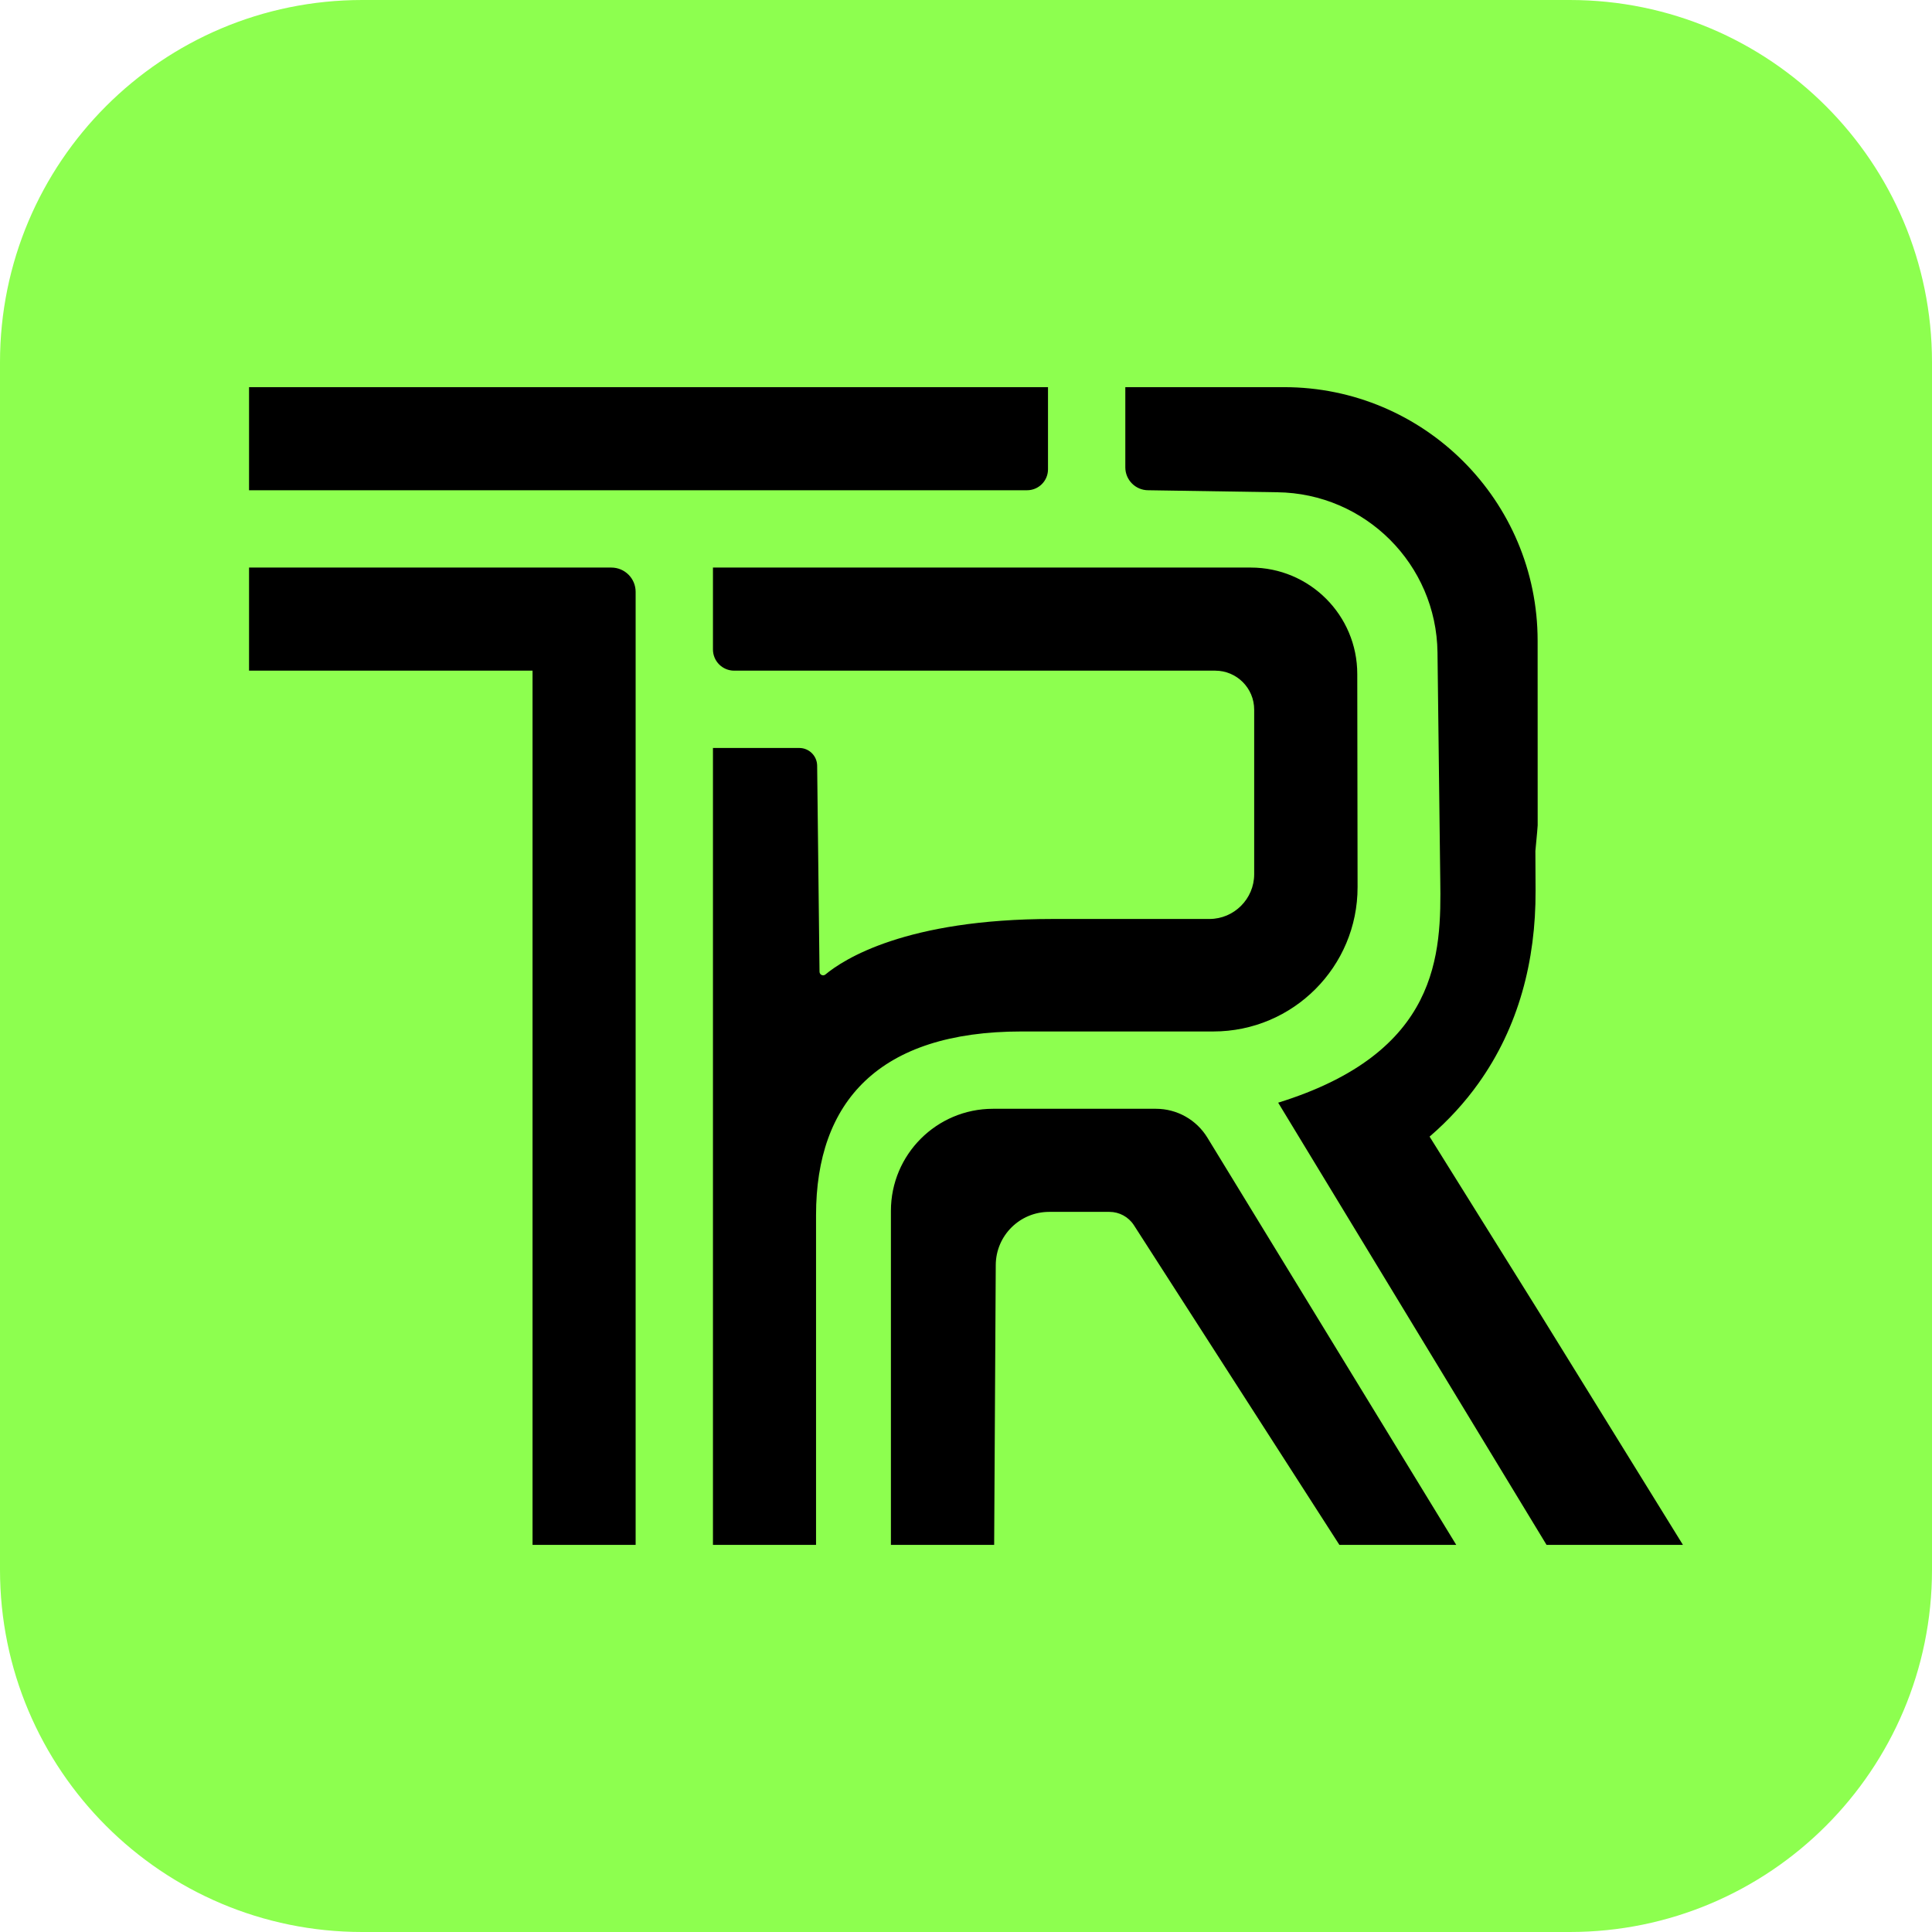
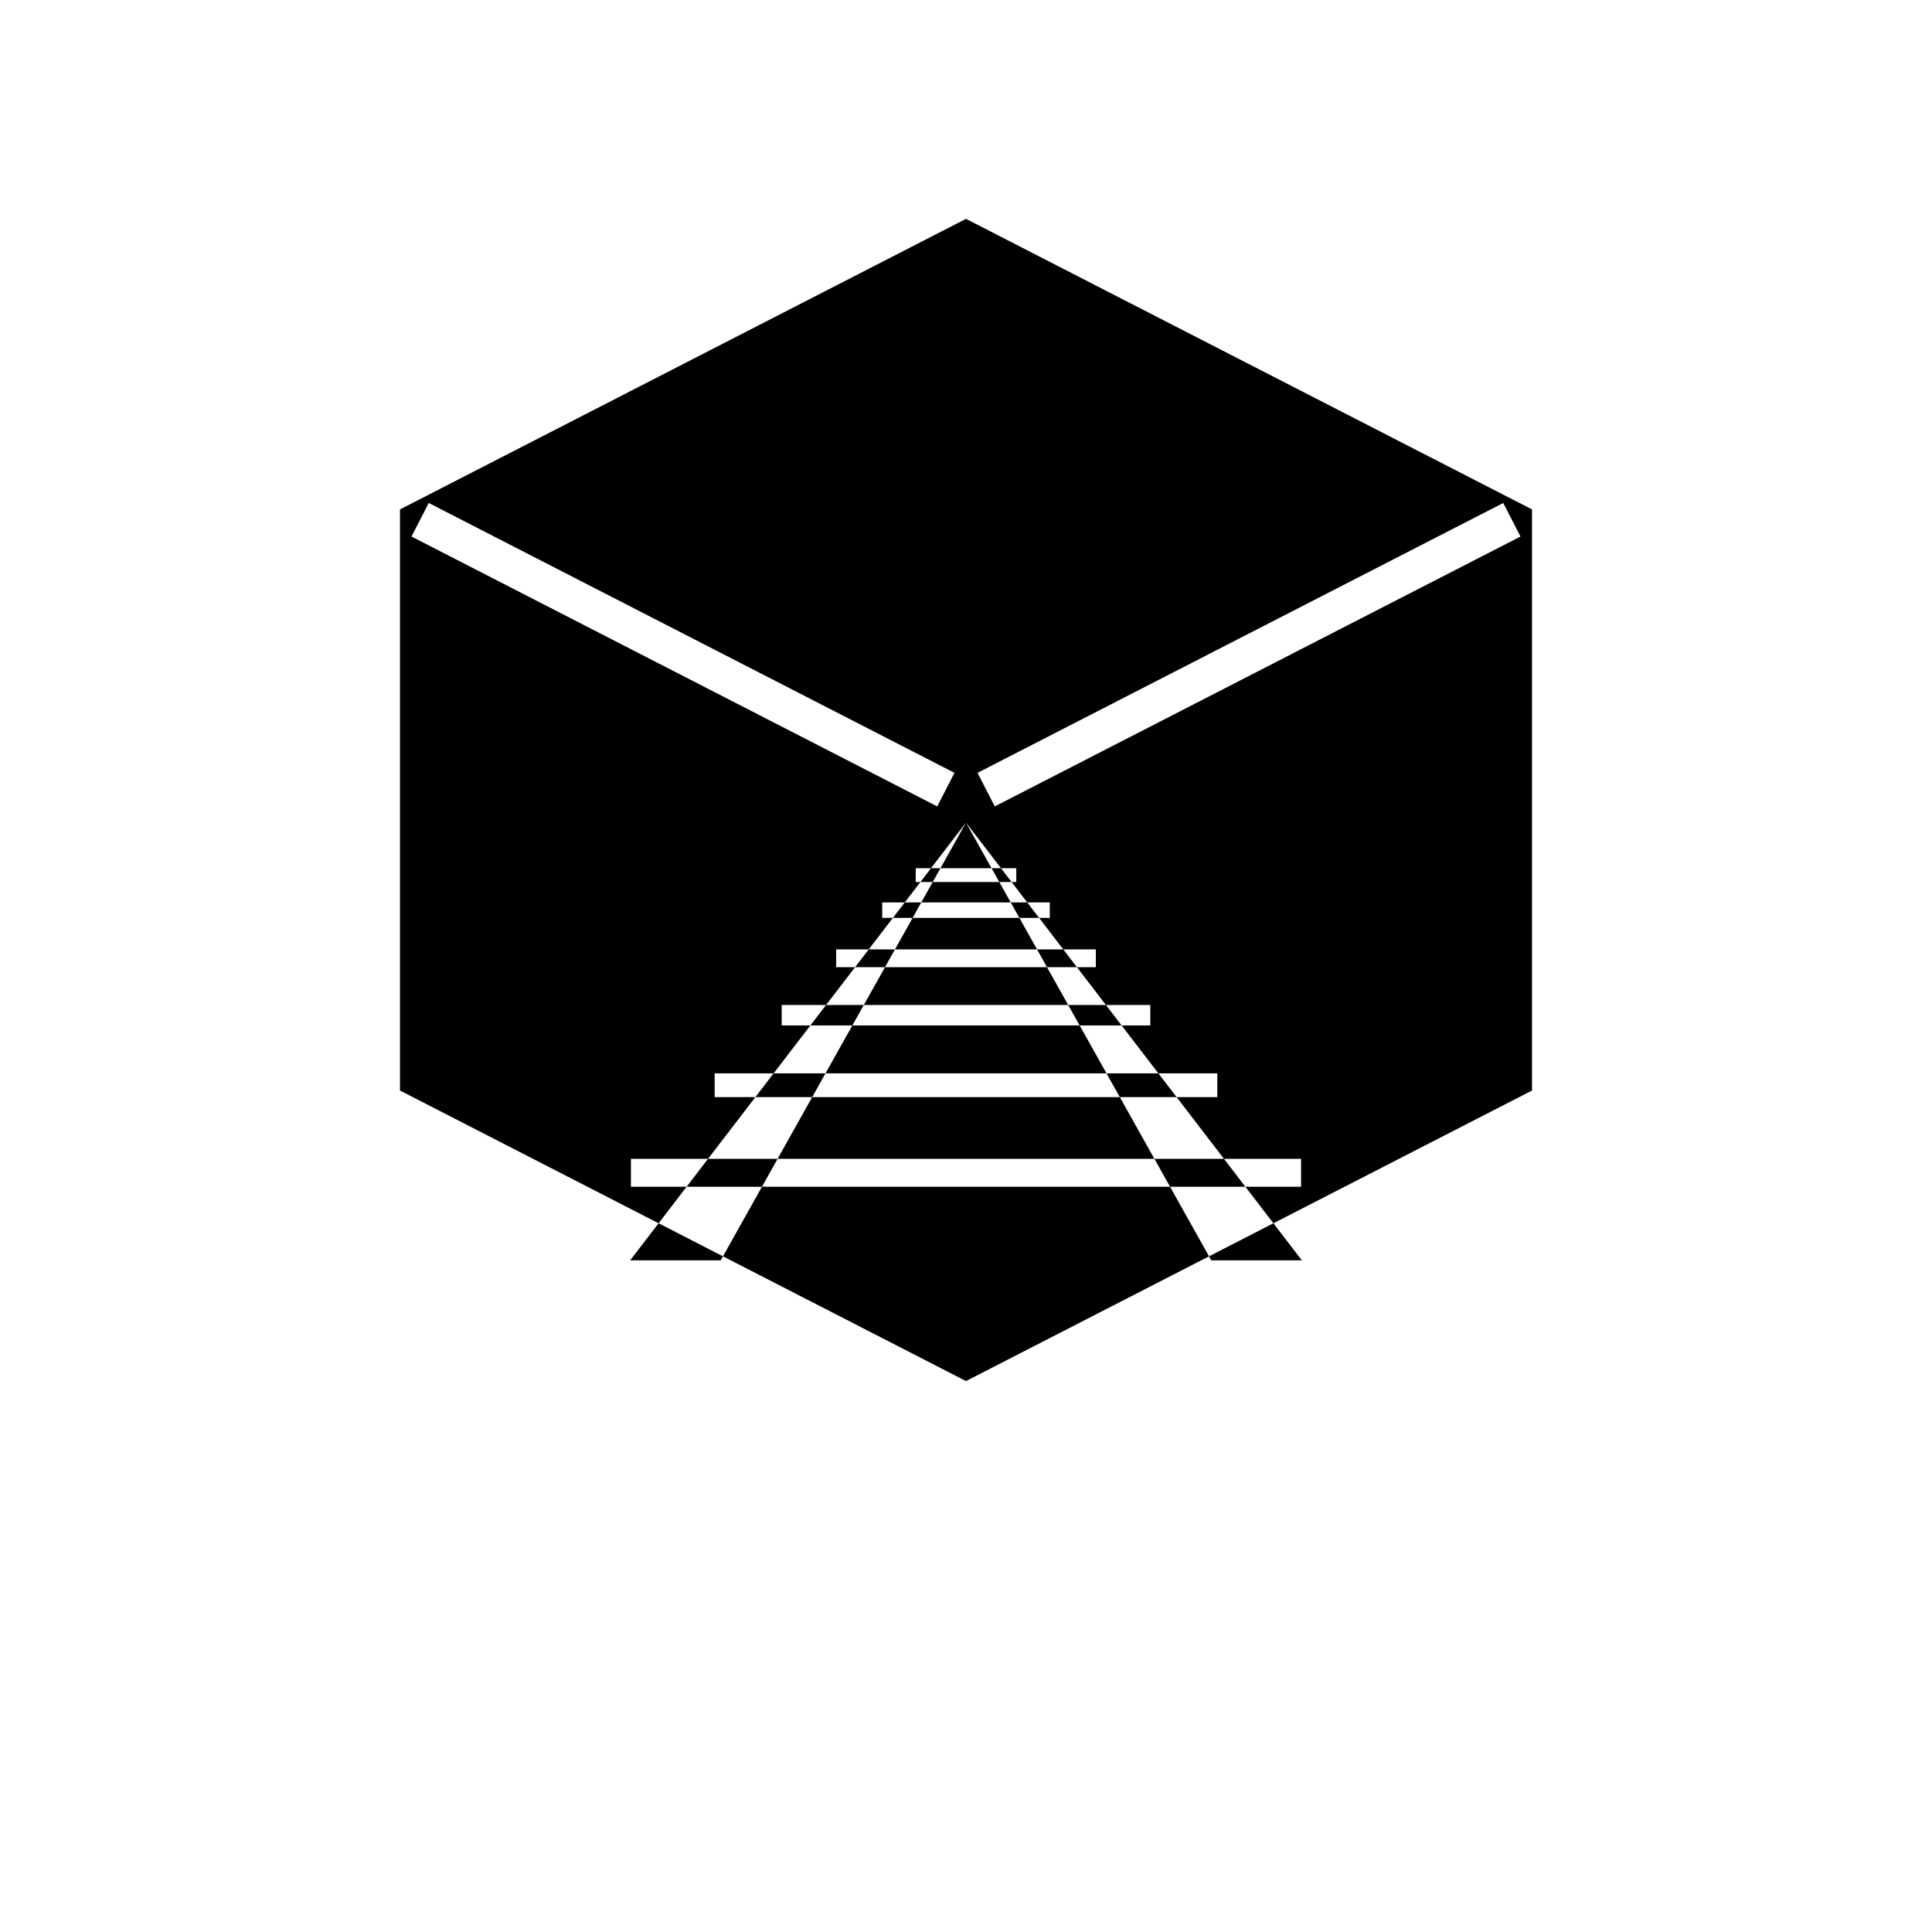
- <svg xmlns="http://www.w3.org/2000/svg" viewBox="0 0 512 512">
-   <rect width="512" height="512" rx="96" fill="#8dff4f" />
-   <g transform="translate(66 102.6) scale(0.683)" fill="#000">
-     <path d="m 460.1 294.06 l -2.04 -3.26 c 7.4 -6.37 13.71 -13.31 18.99 -20.72 c 15.49 -21.7 22.25 -47.43 22.13 -74.72 l -0.07 -15.38 c 0.64 -6.21 0.89 -9.98 0.89 -9.98 l -0.02 -71.65 c -0.02 -54.32 -44.07 -98.35 -98.39 -98.35 h -61.59 v 31.11 c 0 4.91 3.98 8.89 8.89 8.89 l 50.02 0.78 c 34.18 0.39 61.81 27.98 62.22 62.17 l 1.07 88.19 c 0.43 28.75 -0.16 67.01 -62.89 86.49 l 104.13 171.57 h 52.92 l -55.98 -90.56 Z m -85.96 -44.06 c 30.95 0 56.02 -25.11 55.98 -56.05 l -0.12 -82.65 c 0 -22.81 -18.49 -41.3 -41.3 -41.3 h -208.7 v 31.775 c 0 4.543 3.682 8.225 8.225 8.225 h 186.645 c 8.356 0 15.13 6.774 15.13 15.13 v 63.87 c 0 9.542 -7.808 17.35 -17.35 17.35 h -60.79 c -57.12 0 -81.27 15.75 -88.22 21.54 c -0.9 0.76 -2.28 0.12 -2.29 -1.07 l -0.921 -79.961 c -0.044 -3.801 -3.138 -6.859 -6.938 -6.859 h -33.491 v 309.2 h 40 v -127.96 c 0 -43.97 24.37 -71.24 79.74 -71.24 Z m -233.57 -180 h -140.57 v 40 h 110 v 339.2 h 40 v -369.77 c 0 -5.21 -4.22 -9.43 -9.43 -9.43 Z m 169.43 -38.12 v -31.88 h -310 v 40 h 301.88 c 4.49 0 8.12 -3.64 8.12 -8.12 Z m 41.9 248.12 h -63.24 c -21.87 0 -39.61 17.74 -39.61 39.61 v 129.59 h 40.06 l 0.62 -108.59 c 0.06 -11.4 9.32 -20.61 20.72 -20.61 h 23.39 c 3.84 0 7.42 1.95 9.5 5.18 l 79.72 124.02 h 45.34 l -96.56 -158.01 c -4.25 -6.95 -11.8 -11.19 -19.94 -11.19 Z" />
-   </g>
+ <svg xmlns="http://www.w3.org/2000/svg" viewBox="0 0 1024 1024">
+   <style>
+ 		:root { color: #000000; }
+ 		@media (prefers-color-scheme: dark) { :root { color: #f4f7f2; } }
+ 	</style>
+   <path fill="currentColor" fill-rule="evenodd" d="M512 116 L812 270 L812 578 L512 732 L212 578 L212 270 Z M218.109 284.376 L496.758 427.416 L505.891 409.624 L227.242 266.584 Z M796.758 266.584 L518.109 409.624 L527.242 427.416 L805.891 284.376 Z M690 668 L642 668 L512 436 Z M334 668 L382 668 L512 436 Z M334.4 614.2 L689.6 614.2 L689.6 629 L334.4 629 Z M378.8 568.9 L645.2 568.9 L645.2 581.5 L378.8 581.5 Z M414.32 532.66 L609.68 532.66 L609.68 543.5 L414.32 543.5 Z M443.18 503.215 L580.82 503.215 L580.82 512.625 L443.18 512.625 Z M467.6 478.3 L556.4 478.3 L556.4 486.5 L467.6 486.5 Z M485.36 460.18 L538.64 460.18 L538.64 467.5 L485.36 467.5 Z" />
</svg>
